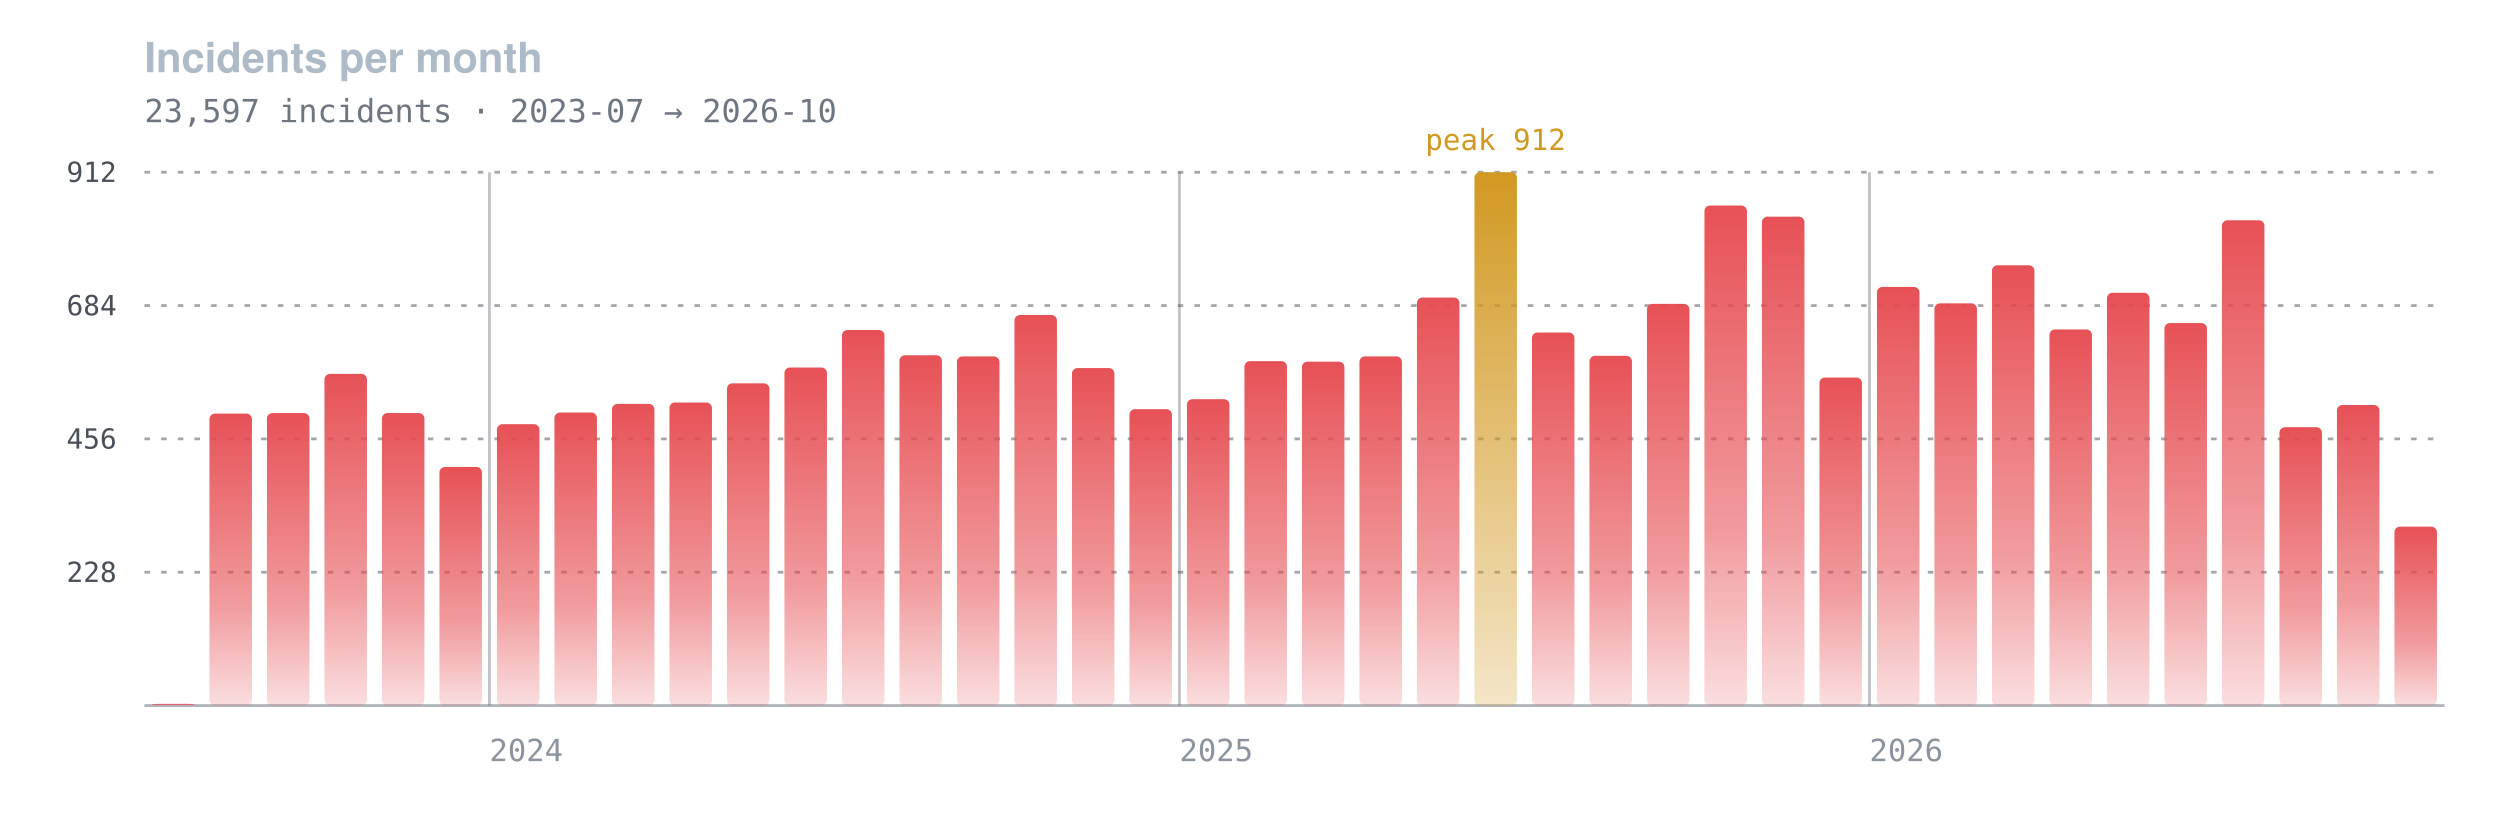
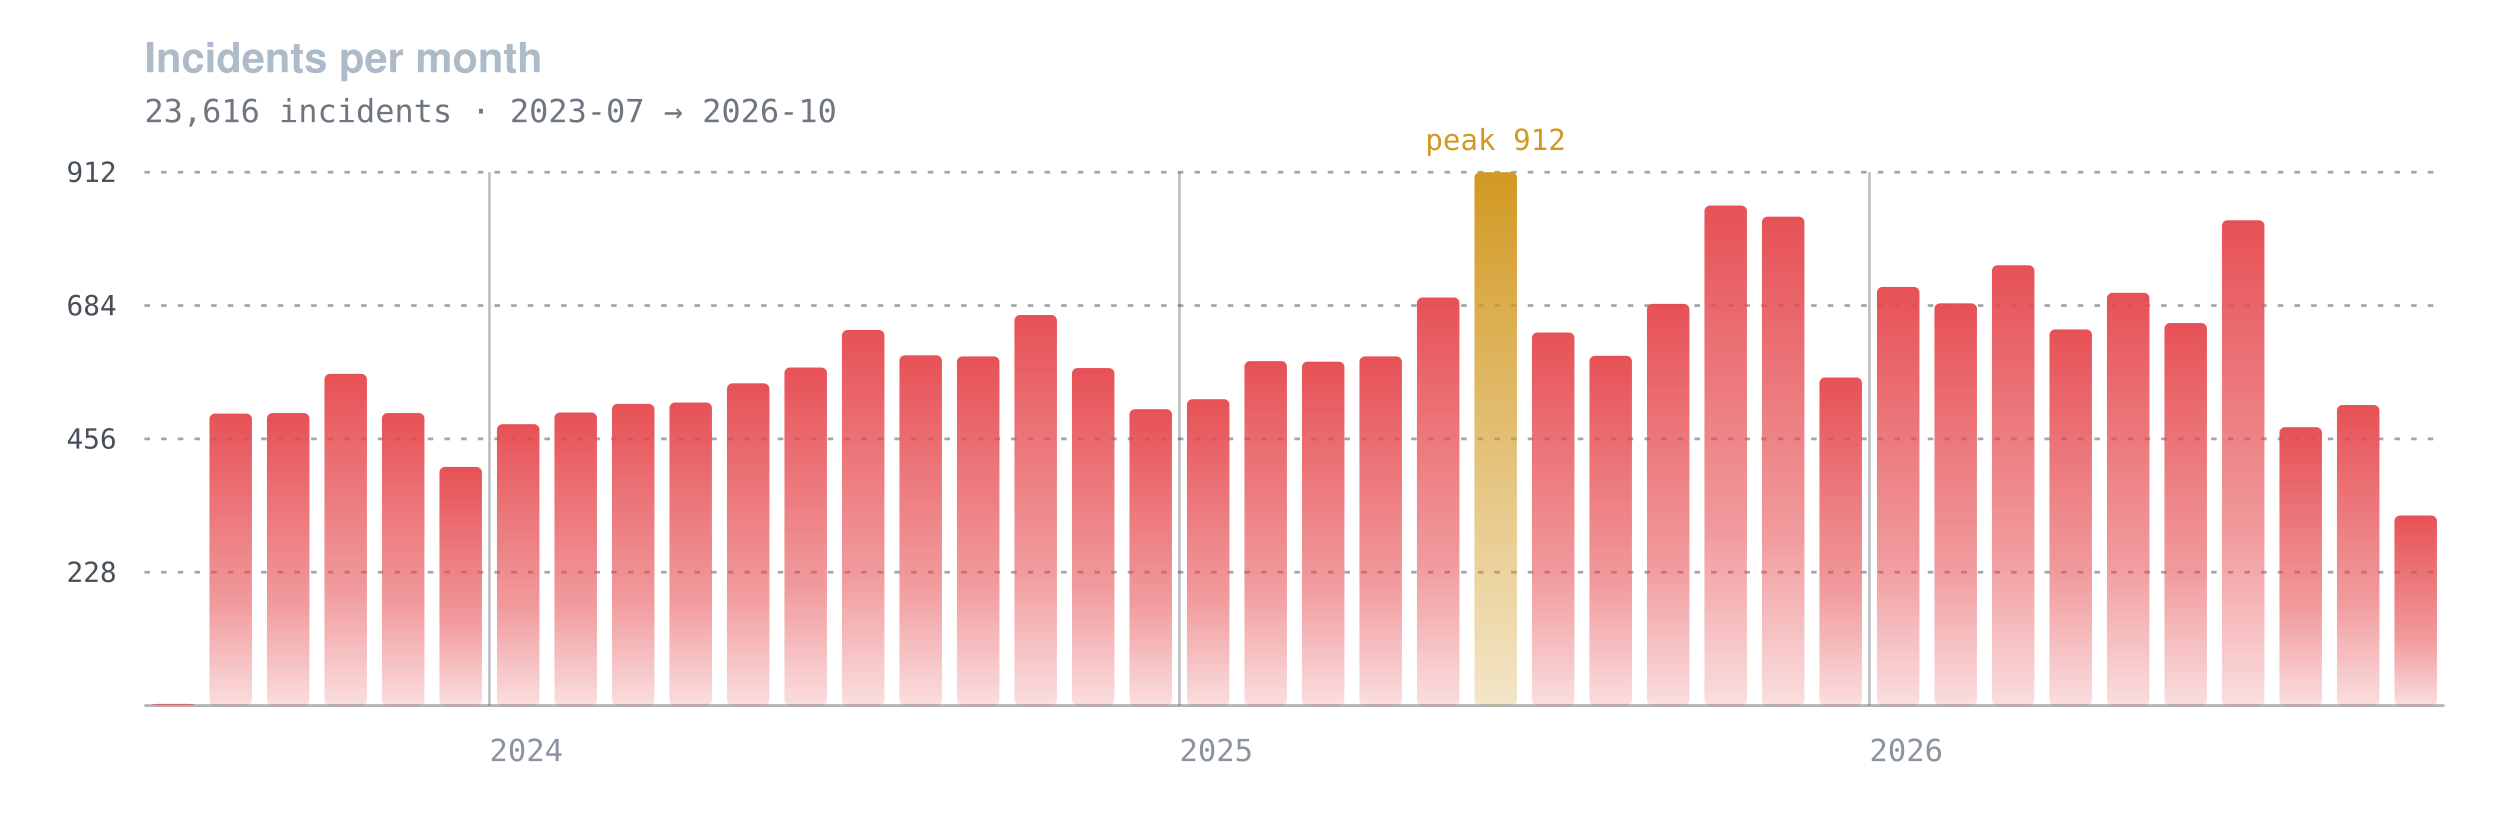
<svg xmlns="http://www.w3.org/2000/svg" viewBox="0 0 900 300" width="900" height="300" role="img">
  <defs>
    <linearGradient id="bg" x1="0" y1="0" x2="0" y2="1">
      <stop offset="0%" stop-color="#e5484d" stop-opacity="0.95" />
      <stop offset="65%" stop-color="#e5484d" stop-opacity="0.55" />
      <stop offset="100%" stop-color="#e5484d" stop-opacity="0.18" />
    </linearGradient>
    <linearGradient id="pk" x1="0" y1="0" x2="0" y2="1">
      <stop offset="0%" stop-color="#d29922" stop-opacity="1" />
      <stop offset="100%" stop-color="#d29922" stop-opacity="0.25" />
    </linearGradient>
  </defs>
  <text x="52" y="26" fill="#adbac7" font-size="15" font-family="-apple-system,BlinkMacSystemFont,Segoe UI,Helvetica,Arial,sans-serif" font-weight="600">Incidents per month</text>
-   <text x="52" y="44" fill="#6e7681" font-size="11.5" font-family="ui-monospace,SFMono-Regular,Menlo,Consolas,monospace">23,597 incidents · 2023-07 → 2026-10</text>
+   <text x="52" y="44" fill="#6e7681" font-size="11.5" font-family="ui-monospace,SFMono-Regular,Menlo,Consolas,monospace">23,616 incidents · 2023-07 → 2026-10</text>
  <line x1="52" y1="206.0" x2="880" y2="206.0" stroke="#484f58" stroke-width="1" stroke-dasharray="2 4" opacity="0.5" />
  <text x="42" y="209.5" fill="#484f58" font-size="10" font-family="ui-monospace,SFMono-Regular,Menlo,Consolas,monospace" text-anchor="end">228</text>
  <line x1="52" y1="158.0" x2="880" y2="158.0" stroke="#484f58" stroke-width="1" stroke-dasharray="2 4" opacity="0.5" />
  <text x="42" y="161.5" fill="#484f58" font-size="10" font-family="ui-monospace,SFMono-Regular,Menlo,Consolas,monospace" text-anchor="end">456</text>
  <line x1="52" y1="110.0" x2="880" y2="110.0" stroke="#484f58" stroke-width="1" stroke-dasharray="2 4" opacity="0.5" />
  <text x="42" y="113.5" fill="#484f58" font-size="10" font-family="ui-monospace,SFMono-Regular,Menlo,Consolas,monospace" text-anchor="end">684</text>
  <line x1="52" y1="62.0" x2="880" y2="62.0" stroke="#484f58" stroke-width="1" stroke-dasharray="2 4" opacity="0.5" />
  <text x="42" y="65.5" fill="#484f58" font-size="10" font-family="ui-monospace,SFMono-Regular,Menlo,Consolas,monospace" text-anchor="end">912</text>
  <line x1="52" y1="254" x2="880" y2="254" stroke="#6e7681" stroke-width="1" opacity="0.55" />
  <rect x="54.7" y="253.4" width="15.3" height="0.6" rx="2" fill="url(#bg)" />
  <rect x="75.4" y="148.9" width="15.3" height="105.1" rx="2" fill="url(#bg)" />
  <rect x="96.1" y="148.7" width="15.3" height="105.3" rx="2" fill="url(#bg)" />
  <rect x="116.8" y="134.6" width="15.3" height="119.4" rx="2" fill="url(#bg)" />
  <rect x="137.5" y="148.7" width="15.3" height="105.3" rx="2" fill="url(#bg)" />
  <rect x="158.2" y="168.1" width="15.3" height="85.9" rx="2" fill="url(#bg)" />
  <rect x="178.9" y="152.7" width="15.3" height="101.3" rx="2" fill="url(#bg)" />
  <line x1="176.2" y1="62" x2="176.2" y2="254" stroke="#484f58" stroke-width="1" opacity="0.35" />
  <text x="176.2" y="274" fill="#8b949e" font-size="11" font-family="ui-monospace,SFMono-Regular,Menlo,Consolas,monospace">2024</text>
  <rect x="199.6" y="148.5" width="15.3" height="105.5" rx="2" fill="url(#bg)" />
  <rect x="220.3" y="145.4" width="15.3" height="108.6" rx="2" fill="url(#bg)" />
  <rect x="241.0" y="144.9" width="15.3" height="109.1" rx="2" fill="url(#bg)" />
  <rect x="261.7" y="138.0" width="15.3" height="116.0" rx="2" fill="url(#bg)" />
  <rect x="282.4" y="132.3" width="15.3" height="121.7" rx="2" fill="url(#bg)" />
  <rect x="303.1" y="118.8" width="15.3" height="135.2" rx="2" fill="url(#bg)" />
  <rect x="323.8" y="127.9" width="15.3" height="126.1" rx="2" fill="url(#bg)" />
  <rect x="344.5" y="128.3" width="15.3" height="125.7" rx="2" fill="url(#bg)" />
  <rect x="365.2" y="113.4" width="15.3" height="140.6" rx="2" fill="url(#bg)" />
  <rect x="385.9" y="132.5" width="15.3" height="121.5" rx="2" fill="url(#bg)" />
  <rect x="406.6" y="147.3" width="15.3" height="106.7" rx="2" fill="url(#bg)" />
  <rect x="427.3" y="143.7" width="15.3" height="110.3" rx="2" fill="url(#bg)" />
  <line x1="424.6" y1="62" x2="424.6" y2="254" stroke="#484f58" stroke-width="1" opacity="0.35" />
  <text x="424.6" y="274" fill="#8b949e" font-size="11" font-family="ui-monospace,SFMono-Regular,Menlo,Consolas,monospace">2025</text>
  <rect x="448.0" y="130.0" width="15.3" height="124.0" rx="2" fill="url(#bg)" />
  <rect x="468.7" y="130.2" width="15.3" height="123.8" rx="2" fill="url(#bg)" />
  <rect x="489.4" y="128.3" width="15.3" height="125.7" rx="2" fill="url(#bg)" />
  <rect x="510.1" y="107.1" width="15.3" height="146.9" rx="2" fill="url(#bg)" />
  <rect x="530.8" y="62.0" width="15.3" height="192.0" rx="2" fill="url(#pk)" />
  <rect x="551.5" y="119.7" width="15.3" height="134.3" rx="2" fill="url(#bg)" />
  <rect x="572.2" y="128.1" width="15.3" height="125.9" rx="2" fill="url(#bg)" />
  <rect x="592.9" y="109.4" width="15.3" height="144.6" rx="2" fill="url(#bg)" />
  <rect x="613.6" y="74.0" width="15.3" height="180.0" rx="2" fill="url(#bg)" />
  <rect x="634.3" y="78.0" width="15.3" height="176.0" rx="2" fill="url(#bg)" />
  <rect x="655.0" y="135.9" width="15.3" height="118.1" rx="2" fill="url(#bg)" />
  <rect x="675.7" y="103.3" width="15.3" height="150.7" rx="2" fill="url(#bg)" />
  <line x1="673.0" y1="62" x2="673.0" y2="254" stroke="#484f58" stroke-width="1" opacity="0.35" />
  <text x="673.0" y="274" fill="#8b949e" font-size="11" font-family="ui-monospace,SFMono-Regular,Menlo,Consolas,monospace">2026</text>
  <rect x="696.4" y="109.2" width="15.3" height="144.8" rx="2" fill="url(#bg)" />
  <rect x="717.1" y="95.5" width="15.3" height="158.5" rx="2" fill="url(#bg)" />
  <rect x="737.8" y="118.6" width="15.3" height="135.4" rx="2" fill="url(#bg)" />
  <rect x="758.5" y="105.4" width="15.3" height="148.6" rx="2" fill="url(#bg)" />
  <rect x="779.2" y="116.3" width="15.3" height="137.7" rx="2" fill="url(#bg)" />
  <rect x="799.9" y="79.3" width="15.3" height="174.7" rx="2" fill="url(#bg)" />
  <rect x="820.6" y="153.8" width="15.3" height="100.2" rx="2" fill="url(#bg)" />
  <rect x="841.3" y="145.8" width="15.3" height="108.2" rx="2" fill="url(#bg)" />
-   <rect x="862.0" y="189.6" width="15.3" height="64.4" rx="2" fill="url(#bg)" />
+   <rect x="862.0" y="185.6" width="15.3" height="68.4" rx="2" fill="url(#bg)" />
  <text x="538.4" y="54.0" fill="#d29922" font-size="10.5" font-family="ui-monospace,SFMono-Regular,Menlo,Consolas,monospace" text-anchor="middle">peak 912</text>
</svg>
